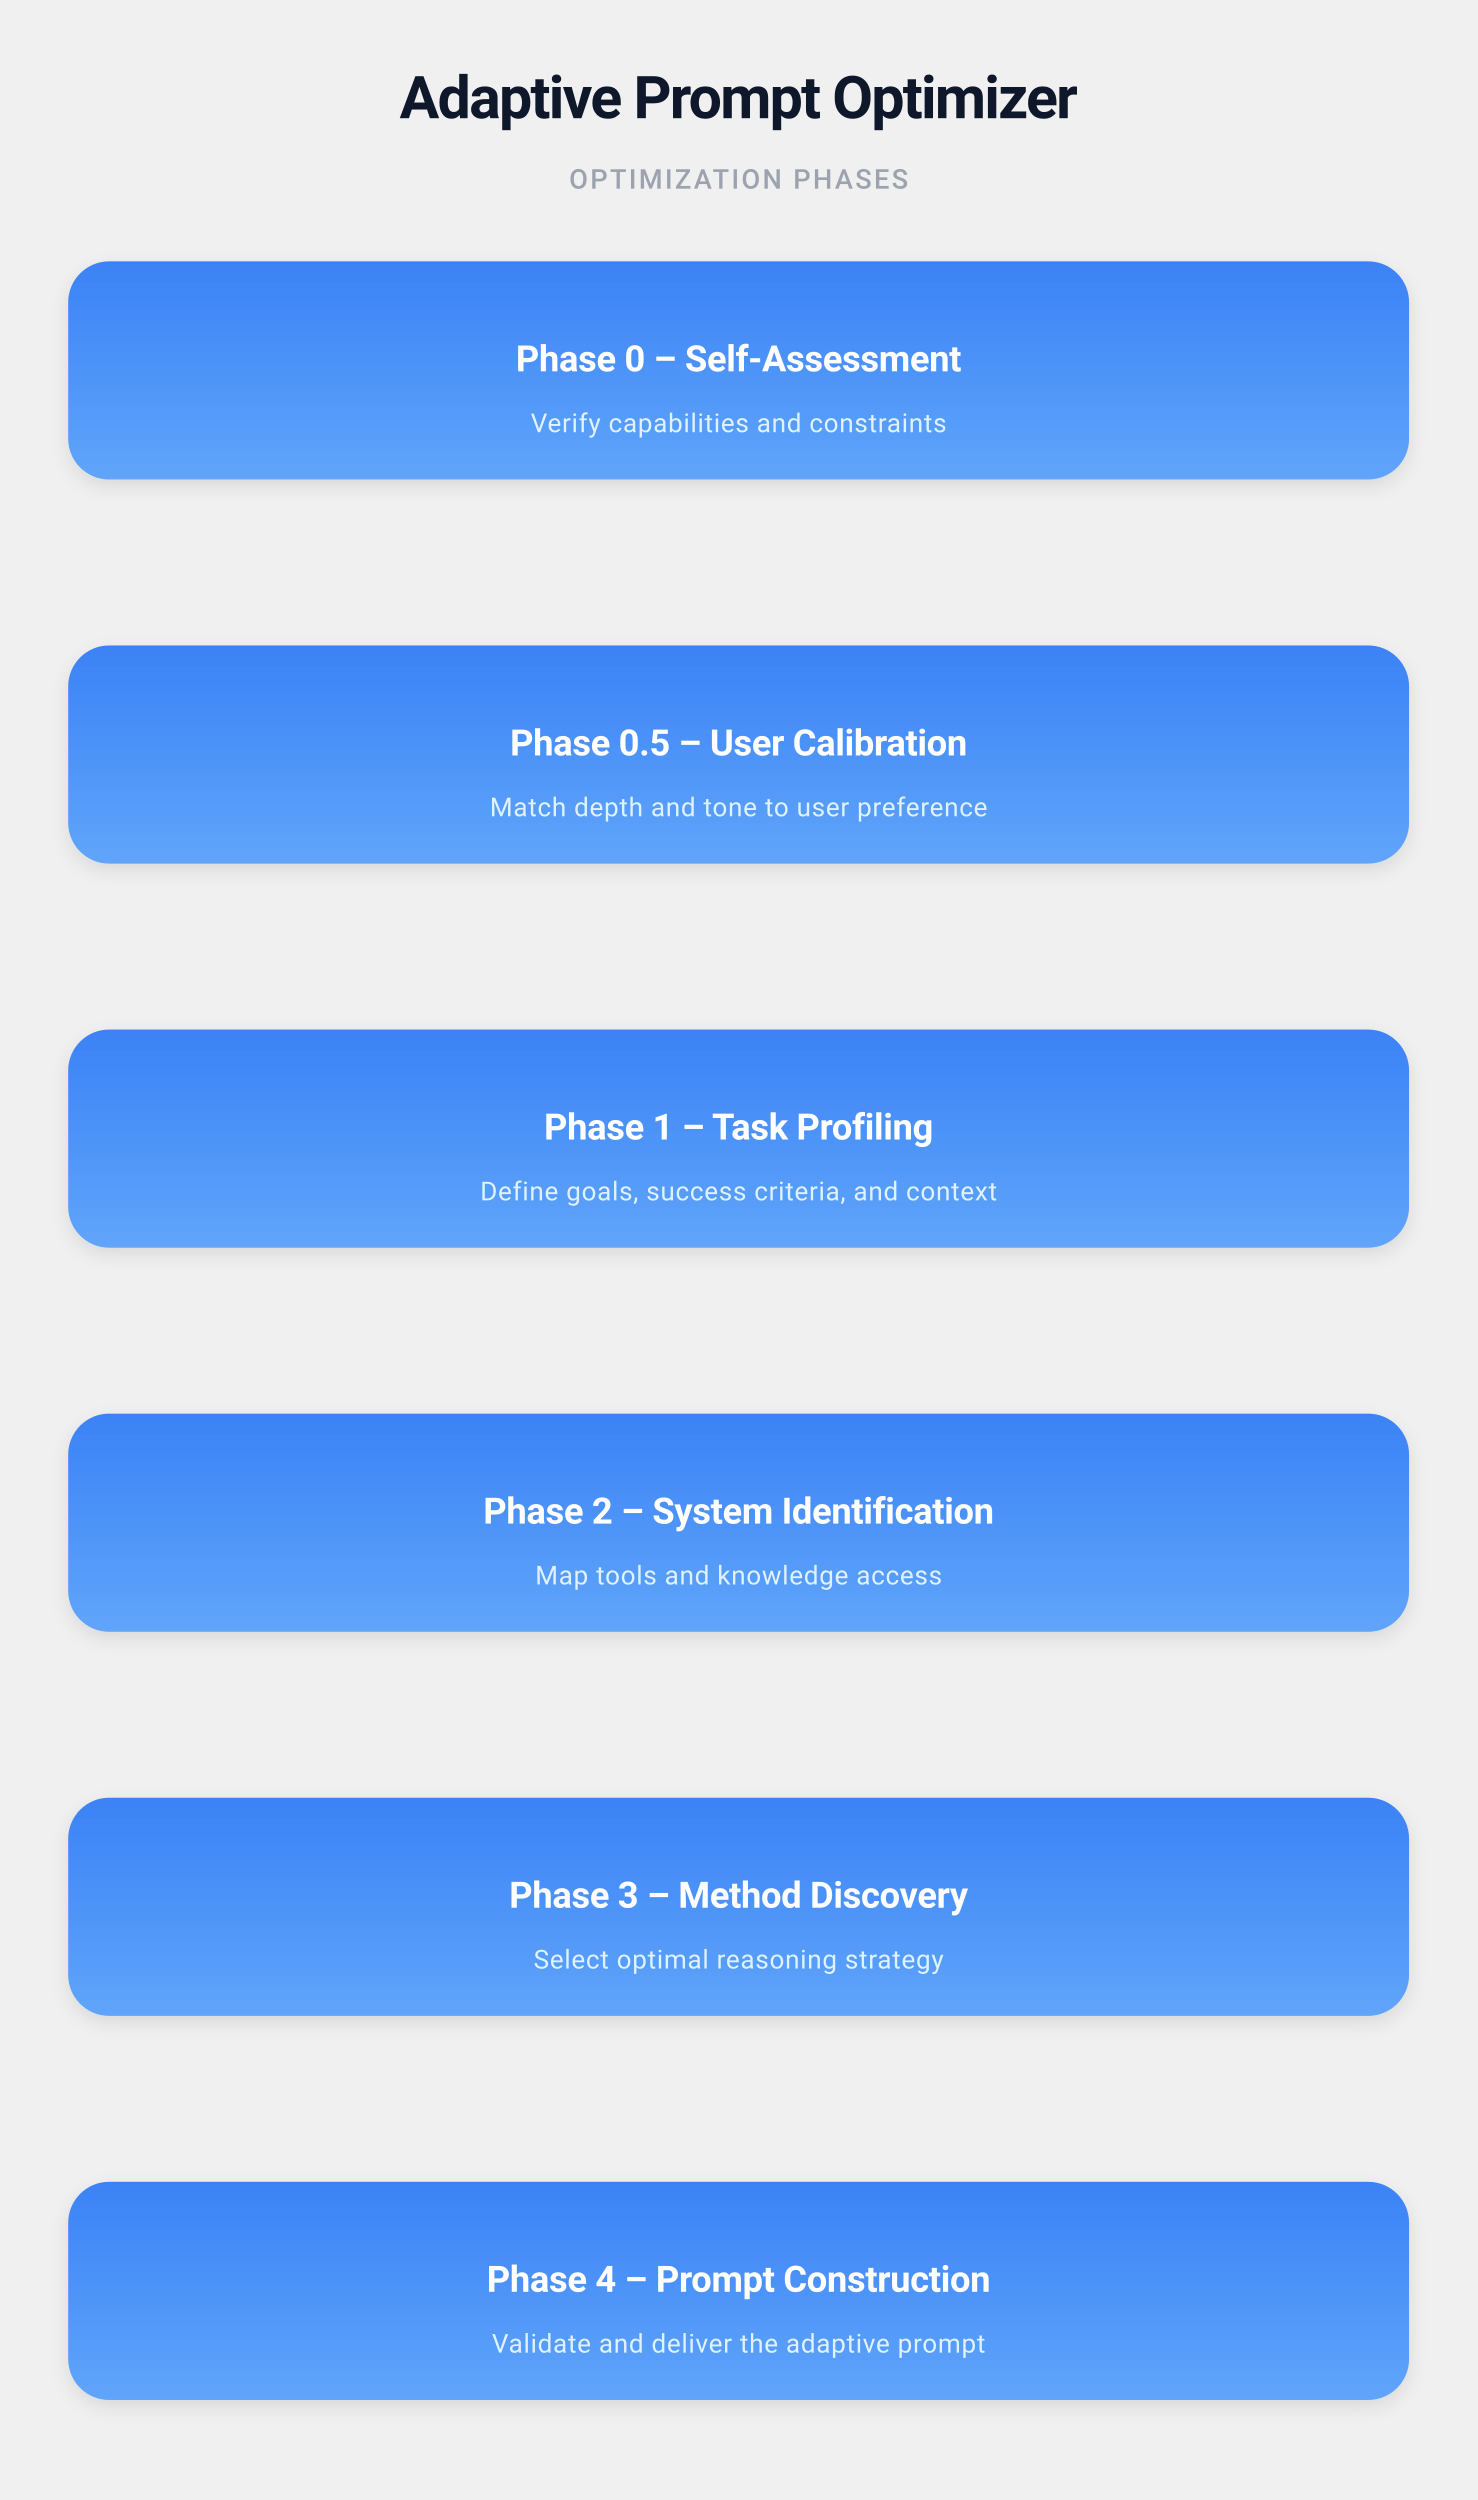
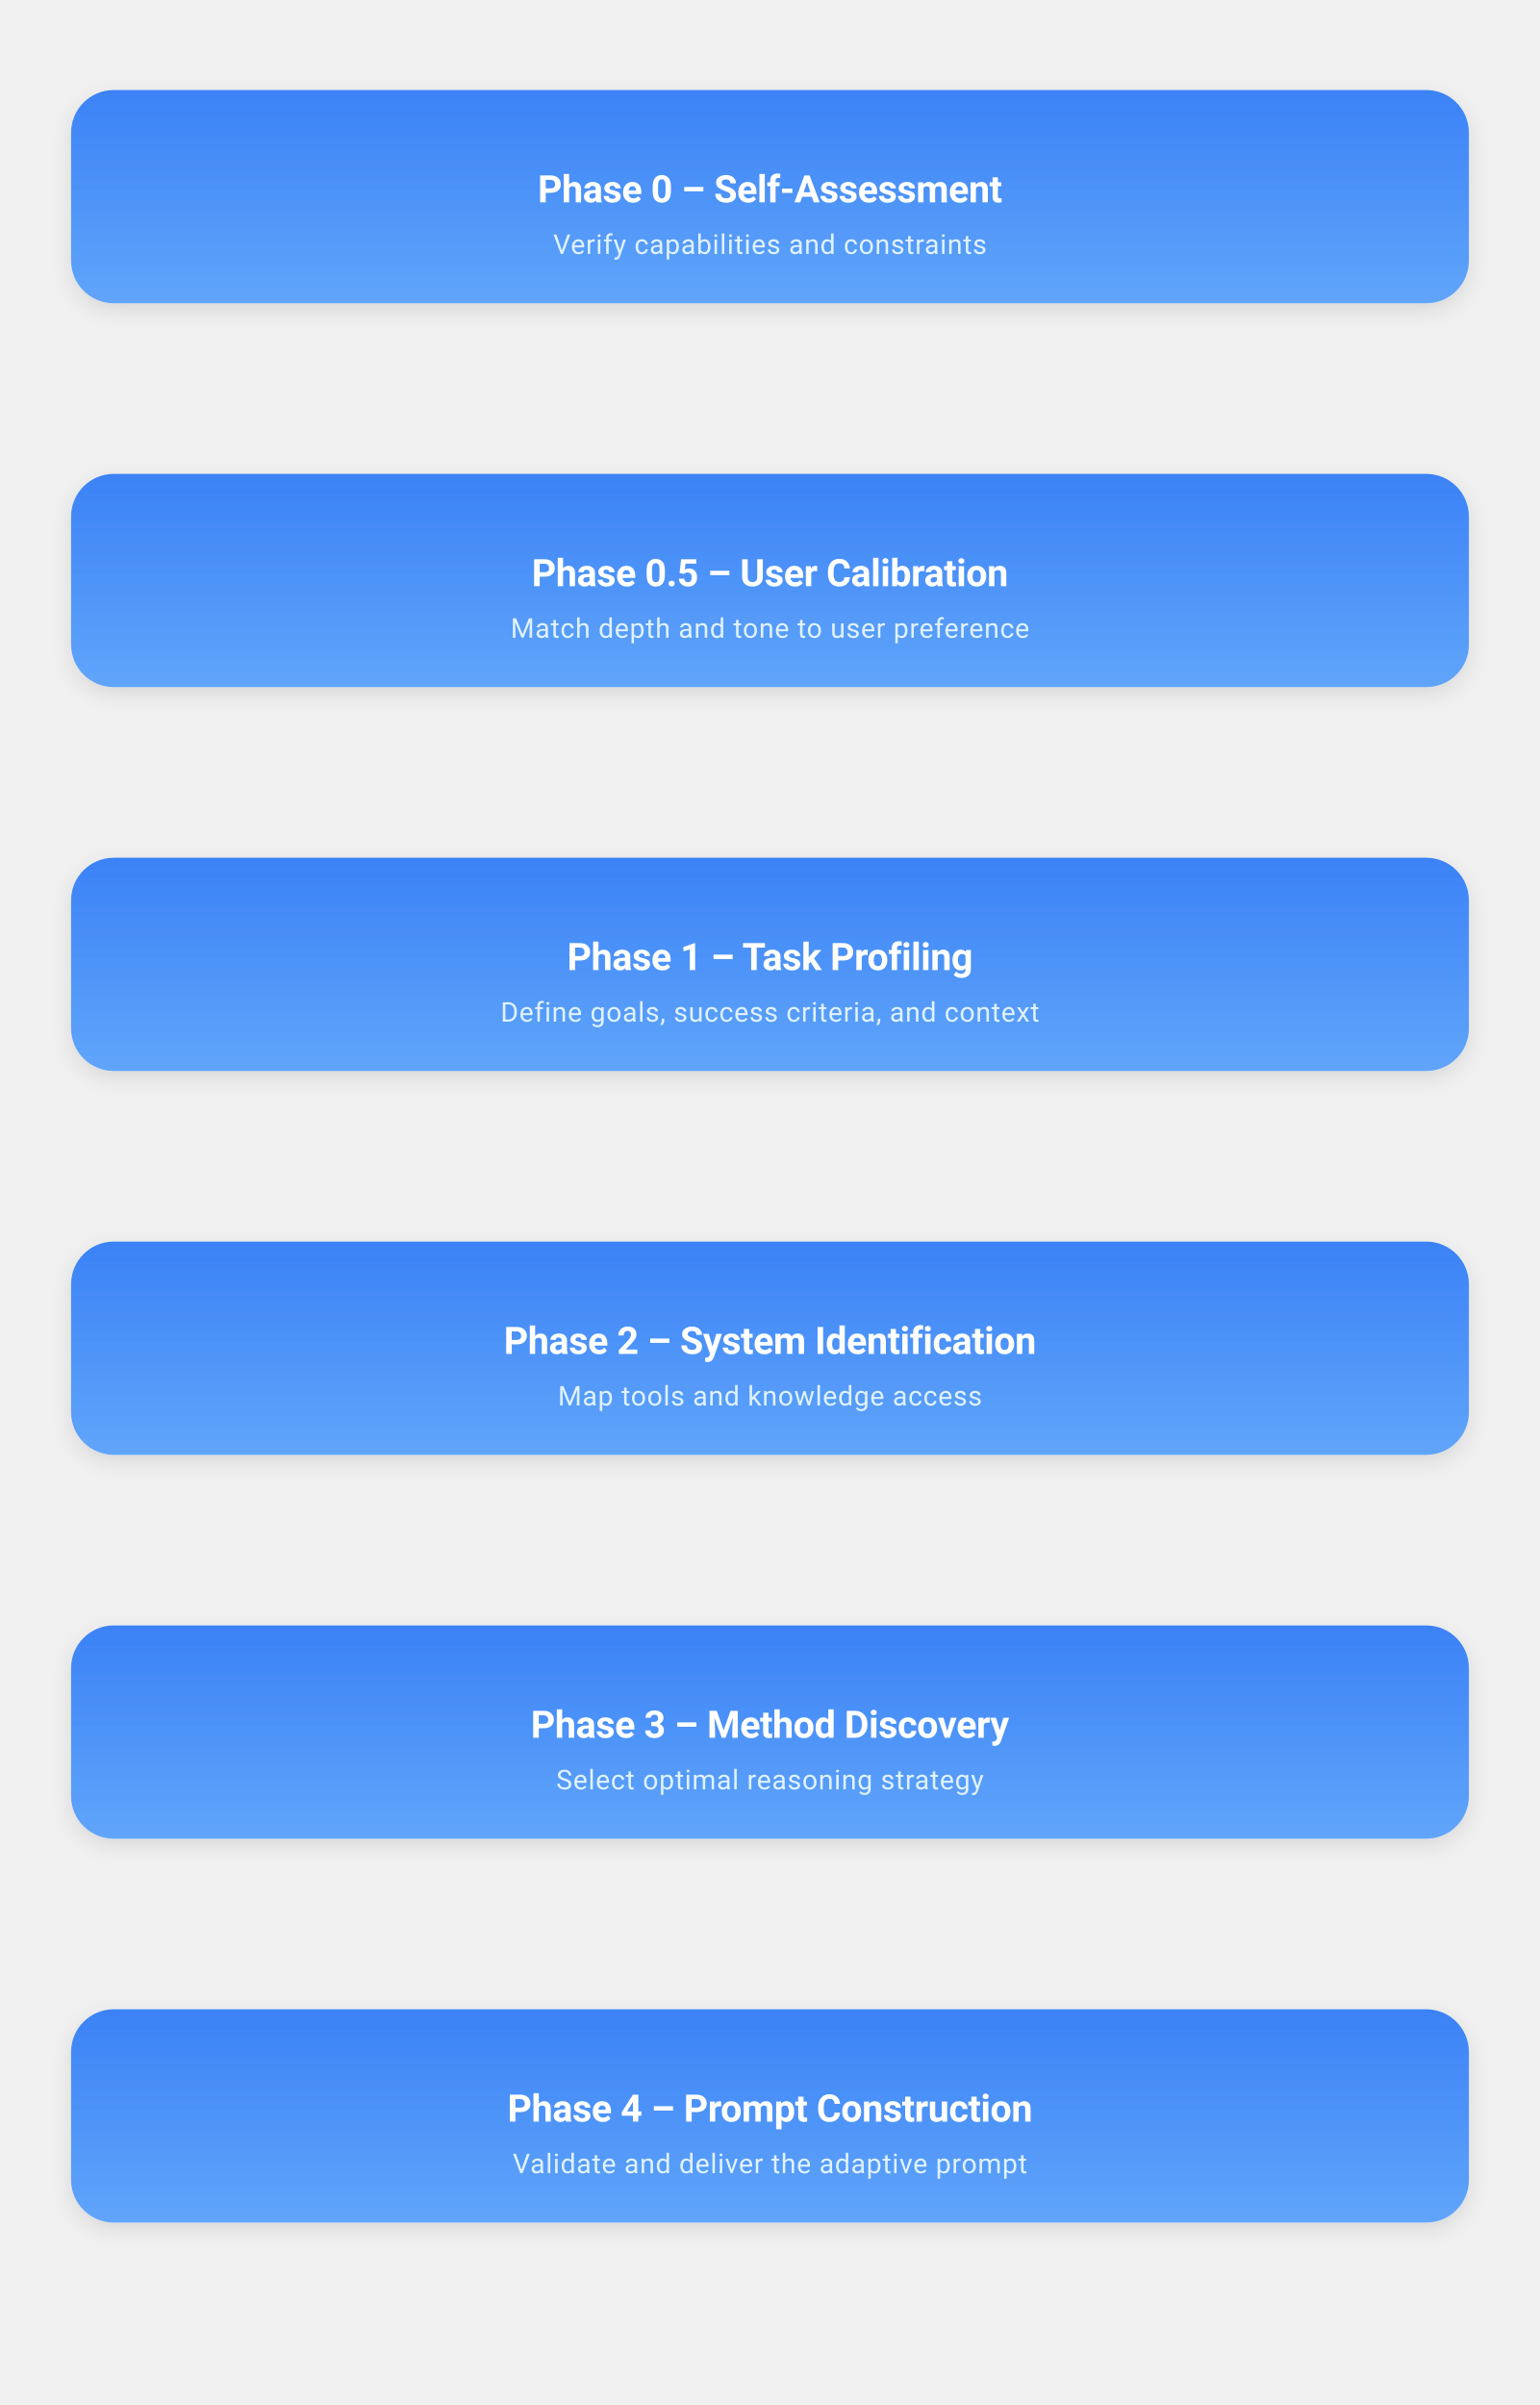
- <svg xmlns="http://www.w3.org/2000/svg" width="650" height="1100" viewBox="0 0 650 1100" preserveAspectRatio="xMidYMid meet">
+ <svg xmlns="http://www.w3.org/2000/svg" width="650" height="1015" viewBox="0 0 650 1015" preserveAspectRatio="xMidYMid meet">
  <defs>
    <linearGradient id="phaseBlueLight" x1="0%" y1="0%" x2="0%" y2="100%">
      <stop offset="0%" stop-color="#3B82F6" />
      <stop offset="100%" stop-color="#60A5FA" />
    </linearGradient>
    <filter id="shadowLight">
-       <feDropShadow dx="0" dy="3" stdDeviation="4" flood-opacity="0.1" flood-color="#000" />
+       <feDropShadow dx="0" dy="3" stdDeviation="4" flood-opacity="0.10" flood-color="#000" />
    </filter>
  </defs>
-   <text x="325" y="52" text-anchor="middle" font-family="system-ui, -apple-system, BlinkMacSystemFont, 'Segoe UI', Roboto, sans-serif" font-weight="700" font-size="26" fill="#0F172A" letter-spacing="-0.03em">Adaptive Prompt Optimizer</text>
-   <text x="325" y="83" text-anchor="middle" font-family="system-ui, -apple-system, BlinkMacSystemFont, 'Segoe UI', Roboto, sans-serif" font-weight="500" font-size="12" fill="#9CA3AF" letter-spacing="1px">OPTIMIZATION PHASES</text>
-   <g transform="translate(30, 115)">
-     <rect width="590" height="96" rx="18" fill="url(#phaseBlueLight)" filter="url(#shadowLight)" />
-     <text x="295" y="44" text-anchor="middle" dominant-baseline="middle" font-family="system-ui, -apple-system, BlinkMacSystemFont, 'Segoe UI', Roboto, sans-serif" font-weight="700" font-size="16" fill="#FFFFFF" letter-spacing="-0.01em">Phase 0 – Self-Assessment</text>
-     <text x="295" y="72" text-anchor="middle" dominant-baseline="middle" font-family="system-ui, -apple-system, BlinkMacSystemFont, 'Segoe UI', Roboto, sans-serif" font-weight="400" font-size="11.5" fill="#E0F2FE" letter-spacing="0.3px">Verify capabilities and constraints</text>
+   <g transform="translate(30, 38)">
+     <rect width="590" height="90" rx="18" fill="url(#phaseBlueLight)" filter="url(#shadowLight)" />
+     <text x="295" y="43" text-anchor="middle" dominant-baseline="middle" font-family="system-ui, -apple-system, BlinkMacSystemFont, 'Segoe UI', Roboto, sans-serif" font-weight="700" font-size="16" fill="#FFFFFF" letter-spacing="-0.01em">Phase 0 – Self-Assessment</text>
+     <text x="295" y="66" text-anchor="middle" dominant-baseline="middle" font-family="system-ui, -apple-system, BlinkMacSystemFont, 'Segoe UI', Roboto, sans-serif" font-weight="400" font-size="11.5" fill="#E0F2FE" letter-spacing="0.3px">Verify capabilities and constraints</text>
  </g>
-   ircle cx="325" cy="228" r="3.2" fillll="#CBD5E1"/&gt;
-   ircle cx="325" cy="242" r="3.2" fillll="#CBD5E1"/&gt;
-   ircle cx="325" cy="256" r="3.2" fillll="#CBD5E1"/&gt;
+   
+   ircle cx="325" cy="151" r="2.9" fillll="#CBD5E1"/&gt;
+   ircle cx="325" cy="163" r="2.1" fillll="#CBD5E1"/&gt;
+   ircle cx="325" cy="175" r="1.3" fillll="#CBD5E1"/&gt;

  
-   <g transform="translate(30, 284)">
-     <rect width="590" height="96" rx="18" fill="url(#phaseBlueLight)" filter="url(#shadowLight)" />
-     <text x="295" y="44" text-anchor="middle" dominant-baseline="middle" font-family="system-ui, -apple-system, BlinkMacSystemFont, 'Segoe UI', Roboto, sans-serif" font-weight="700" font-size="16" fill="#FFFFFF" letter-spacing="-0.01em">Phase 0.5 – User Calibration</text>
-     <text x="295" y="72" text-anchor="middle" dominant-baseline="middle" font-family="system-ui, -apple-system, BlinkMacSystemFont, 'Segoe UI', Roboto, sans-serif" font-weight="400" font-size="11.5" fill="#E0F2FE" letter-spacing="0.3px">Match depth and tone to user preference</text>
+   <g transform="translate(30, 200)">
+     <rect width="590" height="90" rx="18" fill="url(#phaseBlueLight)" filter="url(#shadowLight)" />
+     <text x="295" y="43" text-anchor="middle" dominant-baseline="middle" font-family="system-ui, -apple-system, BlinkMacSystemFont, 'Segoe UI', Roboto, sans-serif" font-weight="700" font-size="16" fill="#FFFFFF" letter-spacing="-0.01em">Phase 0.5 – User Calibration</text>
+     <text x="295" y="66" text-anchor="middle" dominant-baseline="middle" font-family="system-ui, -apple-system, BlinkMacSystemFont, 'Segoe UI', Roboto, sans-serif" font-weight="400" font-size="11.5" fill="#E0F2FE" letter-spacing="0.3px">Match depth and tone to user preference</text>
  </g>
-   ircle cx="325" cy="397" r="3.2" fillll="#CBD5E1"/&gt;
-   ircle cx="325" cy="411" r="3.2" fillll="#CBD5E1"/&gt;
-   ircle cx="325" cy="425" r="3.2" fillll="#CBD5E1"/&gt;
+   ircle cx="325" cy="313" r="2.9" fillll="#CBD5E1"/&gt;
+   ircle cx="325" cy="325" r="2.1" fillll="#CBD5E1"/&gt;
+   ircle cx="325" cy="337" r="1.3" fillll="#CBD5E1"/&gt;

  
-   <g transform="translate(30, 453)">
-     <rect width="590" height="96" rx="18" fill="url(#phaseBlueLight)" filter="url(#shadowLight)" />
-     <text x="295" y="44" text-anchor="middle" dominant-baseline="middle" font-family="system-ui, -apple-system, BlinkMacSystemFont, 'Segoe UI', Roboto, sans-serif" font-weight="700" font-size="16" fill="#FFFFFF" letter-spacing="-0.01em">Phase 1 – Task Profiling</text>
-     <text x="295" y="72" text-anchor="middle" dominant-baseline="middle" font-family="system-ui, -apple-system, BlinkMacSystemFont, 'Segoe UI', Roboto, sans-serif" font-weight="400" font-size="11.5" fill="#E0F2FE" letter-spacing="0.3px">Define goals, success criteria, and context</text>
+   <g transform="translate(30, 362)">
+     <rect width="590" height="90" rx="18" fill="url(#phaseBlueLight)" filter="url(#shadowLight)" />
+     <text x="295" y="43" text-anchor="middle" dominant-baseline="middle" font-family="system-ui, -apple-system, BlinkMacSystemFont, 'Segoe UI', Roboto, sans-serif" font-weight="700" font-size="16" fill="#FFFFFF" letter-spacing="-0.01em">Phase 1 – Task Profiling</text>
+     <text x="295" y="66" text-anchor="middle" dominant-baseline="middle" font-family="system-ui, -apple-system, BlinkMacSystemFont, 'Segoe UI', Roboto, sans-serif" font-weight="400" font-size="11.5" fill="#E0F2FE" letter-spacing="0.3px">Define goals, success criteria, and context</text>
  </g>
-   ircle cx="325" cy="566" r="3.2" fillll="#CBD5E1"/&gt;
-   ircle cx="325" cy="580" r="3.2" fillll="#CBD5E1"/&gt;
-   ircle cx="325" cy="594" r="3.2" fillll="#CBD5E1"/&gt;
+   ircle cx="325" cy="475" r="2.9" fillll="#CBD5E1"/&gt;
+   ircle cx="325" cy="487" r="2.1" fillll="#CBD5E1"/&gt;
+   ircle cx="325" cy="499" r="1.3" fillll="#CBD5E1"/&gt;

  
-   <g transform="translate(30, 622)">
-     <rect width="590" height="96" rx="18" fill="url(#phaseBlueLight)" filter="url(#shadowLight)" />
-     <text x="295" y="44" text-anchor="middle" dominant-baseline="middle" font-family="system-ui, -apple-system, BlinkMacSystemFont, 'Segoe UI', Roboto, sans-serif" font-weight="700" font-size="16" fill="#FFFFFF" letter-spacing="-0.01em">Phase 2 – System Identification</text>
-     <text x="295" y="72" text-anchor="middle" dominant-baseline="middle" font-family="system-ui, -apple-system, BlinkMacSystemFont, 'Segoe UI', Roboto, sans-serif" font-weight="400" font-size="11.5" fill="#E0F2FE" letter-spacing="0.3px">Map tools and knowledge access</text>
+   <g transform="translate(30, 524)">
+     <rect width="590" height="90" rx="18" fill="url(#phaseBlueLight)" filter="url(#shadowLight)" />
+     <text x="295" y="43" text-anchor="middle" dominant-baseline="middle" font-family="system-ui, -apple-system, BlinkMacSystemFont, 'Segoe UI', Roboto, sans-serif" font-weight="700" font-size="16" fill="#FFFFFF" letter-spacing="-0.01em">Phase 2 – System Identification</text>
+     <text x="295" y="66" text-anchor="middle" dominant-baseline="middle" font-family="system-ui, -apple-system, BlinkMacSystemFont, 'Segoe UI', Roboto, sans-serif" font-weight="400" font-size="11.5" fill="#E0F2FE" letter-spacing="0.3px">Map tools and knowledge access</text>
  </g>
-   ircle cx="325" cy="735" r="3.2" fillll="#CBD5E1"/&gt;
-   ircle cx="325" cy="749" r="3.2" fillll="#CBD5E1"/&gt;
-   ircle cx="325" cy="763" r="3.2" fillll="#CBD5E1"/&gt;
+   ircle cx="325" cy="637" r="2.9" fillll="#CBD5E1"/&gt;
+   ircle cx="325" cy="649" r="2.1" fillll="#CBD5E1"/&gt;
+   ircle cx="325" cy="661" r="1.3" fillll="#CBD5E1"/&gt;

  
-   <g transform="translate(30, 791)">
-     <rect width="590" height="96" rx="18" fill="url(#phaseBlueLight)" filter="url(#shadowLight)" />
-     <text x="295" y="44" text-anchor="middle" dominant-baseline="middle" font-family="system-ui, -apple-system, BlinkMacSystemFont, 'Segoe UI', Roboto, sans-serif" font-weight="700" font-size="16" fill="#FFFFFF" letter-spacing="-0.01em">Phase 3 – Method Discovery</text>
-     <text x="295" y="72" text-anchor="middle" dominant-baseline="middle" font-family="system-ui, -apple-system, BlinkMacSystemFont, 'Segoe UI', Roboto, sans-serif" font-weight="400" font-size="11.5" fill="#E0F2FE" letter-spacing="0.3px">Select optimal reasoning strategy</text>
+   <g transform="translate(30, 686)">
+     <rect width="590" height="90" rx="18" fill="url(#phaseBlueLight)" filter="url(#shadowLight)" />
+     <text x="295" y="43" text-anchor="middle" dominant-baseline="middle" font-family="system-ui, -apple-system, BlinkMacSystemFont, 'Segoe UI', Roboto, sans-serif" font-weight="700" font-size="16" fill="#FFFFFF" letter-spacing="-0.01em">Phase 3 – Method Discovery</text>
+     <text x="295" y="66" text-anchor="middle" dominant-baseline="middle" font-family="system-ui, -apple-system, BlinkMacSystemFont, 'Segoe UI', Roboto, sans-serif" font-weight="400" font-size="11.5" fill="#E0F2FE" letter-spacing="0.3px">Select optimal reasoning strategy</text>
  </g>
-   ircle cx="325" cy="904" r="3.2" fillll="#CBD5E1"/&gt;
-   ircle cx="325" cy="918" r="3.2" fillll="#CBD5E1"/&gt;
-   ircle cx="325" cy="932" r="3.2" fillll="#CBD5E1"/&gt;
+   ircle cx="325" cy="799" r="2.9" fillll="#CBD5E1"/&gt;
+   ircle cx="325" cy="811" r="2.1" fillll="#CBD5E1"/&gt;
+   ircle cx="325" cy="823" r="1.3" fillll="#CBD5E1"/&gt;

  
-   <g transform="translate(30, 960)">
-     <rect width="590" height="96" rx="18" fill="url(#phaseBlueLight)" filter="url(#shadowLight)" />
-     <text x="295" y="44" text-anchor="middle" dominant-baseline="middle" font-family="system-ui, -apple-system, BlinkMacSystemFont, 'Segoe UI', Roboto, sans-serif" font-weight="700" font-size="16" fill="#FFFFFF" letter-spacing="-0.01em">Phase 4 – Prompt Construction</text>
-     <text x="295" y="72" text-anchor="middle" dominant-baseline="middle" font-family="system-ui, -apple-system, BlinkMacSystemFont, 'Segoe UI', Roboto, sans-serif" font-weight="400" font-size="11.5" fill="#E0F2FE" letter-spacing="0.3px">Validate and deliver the adaptive prompt</text>
+   <g transform="translate(30, 848)">
+     <rect width="590" height="90" rx="18" fill="url(#phaseBlueLight)" filter="url(#shadowLight)" />
+     <text x="295" y="43" text-anchor="middle" dominant-baseline="middle" font-family="system-ui, -apple-system, BlinkMacSystemFont, 'Segoe UI', Roboto, sans-serif" font-weight="700" font-size="16" fill="#FFFFFF" letter-spacing="-0.01em">Phase 4 – Prompt Construction</text>
+     <text x="295" y="66" text-anchor="middle" dominant-baseline="middle" font-family="system-ui, -apple-system, BlinkMacSystemFont, 'Segoe UI', Roboto, sans-serif" font-weight="400" font-size="11.5" fill="#E0F2FE" letter-spacing="0.3px">Validate and deliver the adaptive prompt</text>
  </g>
</svg>
